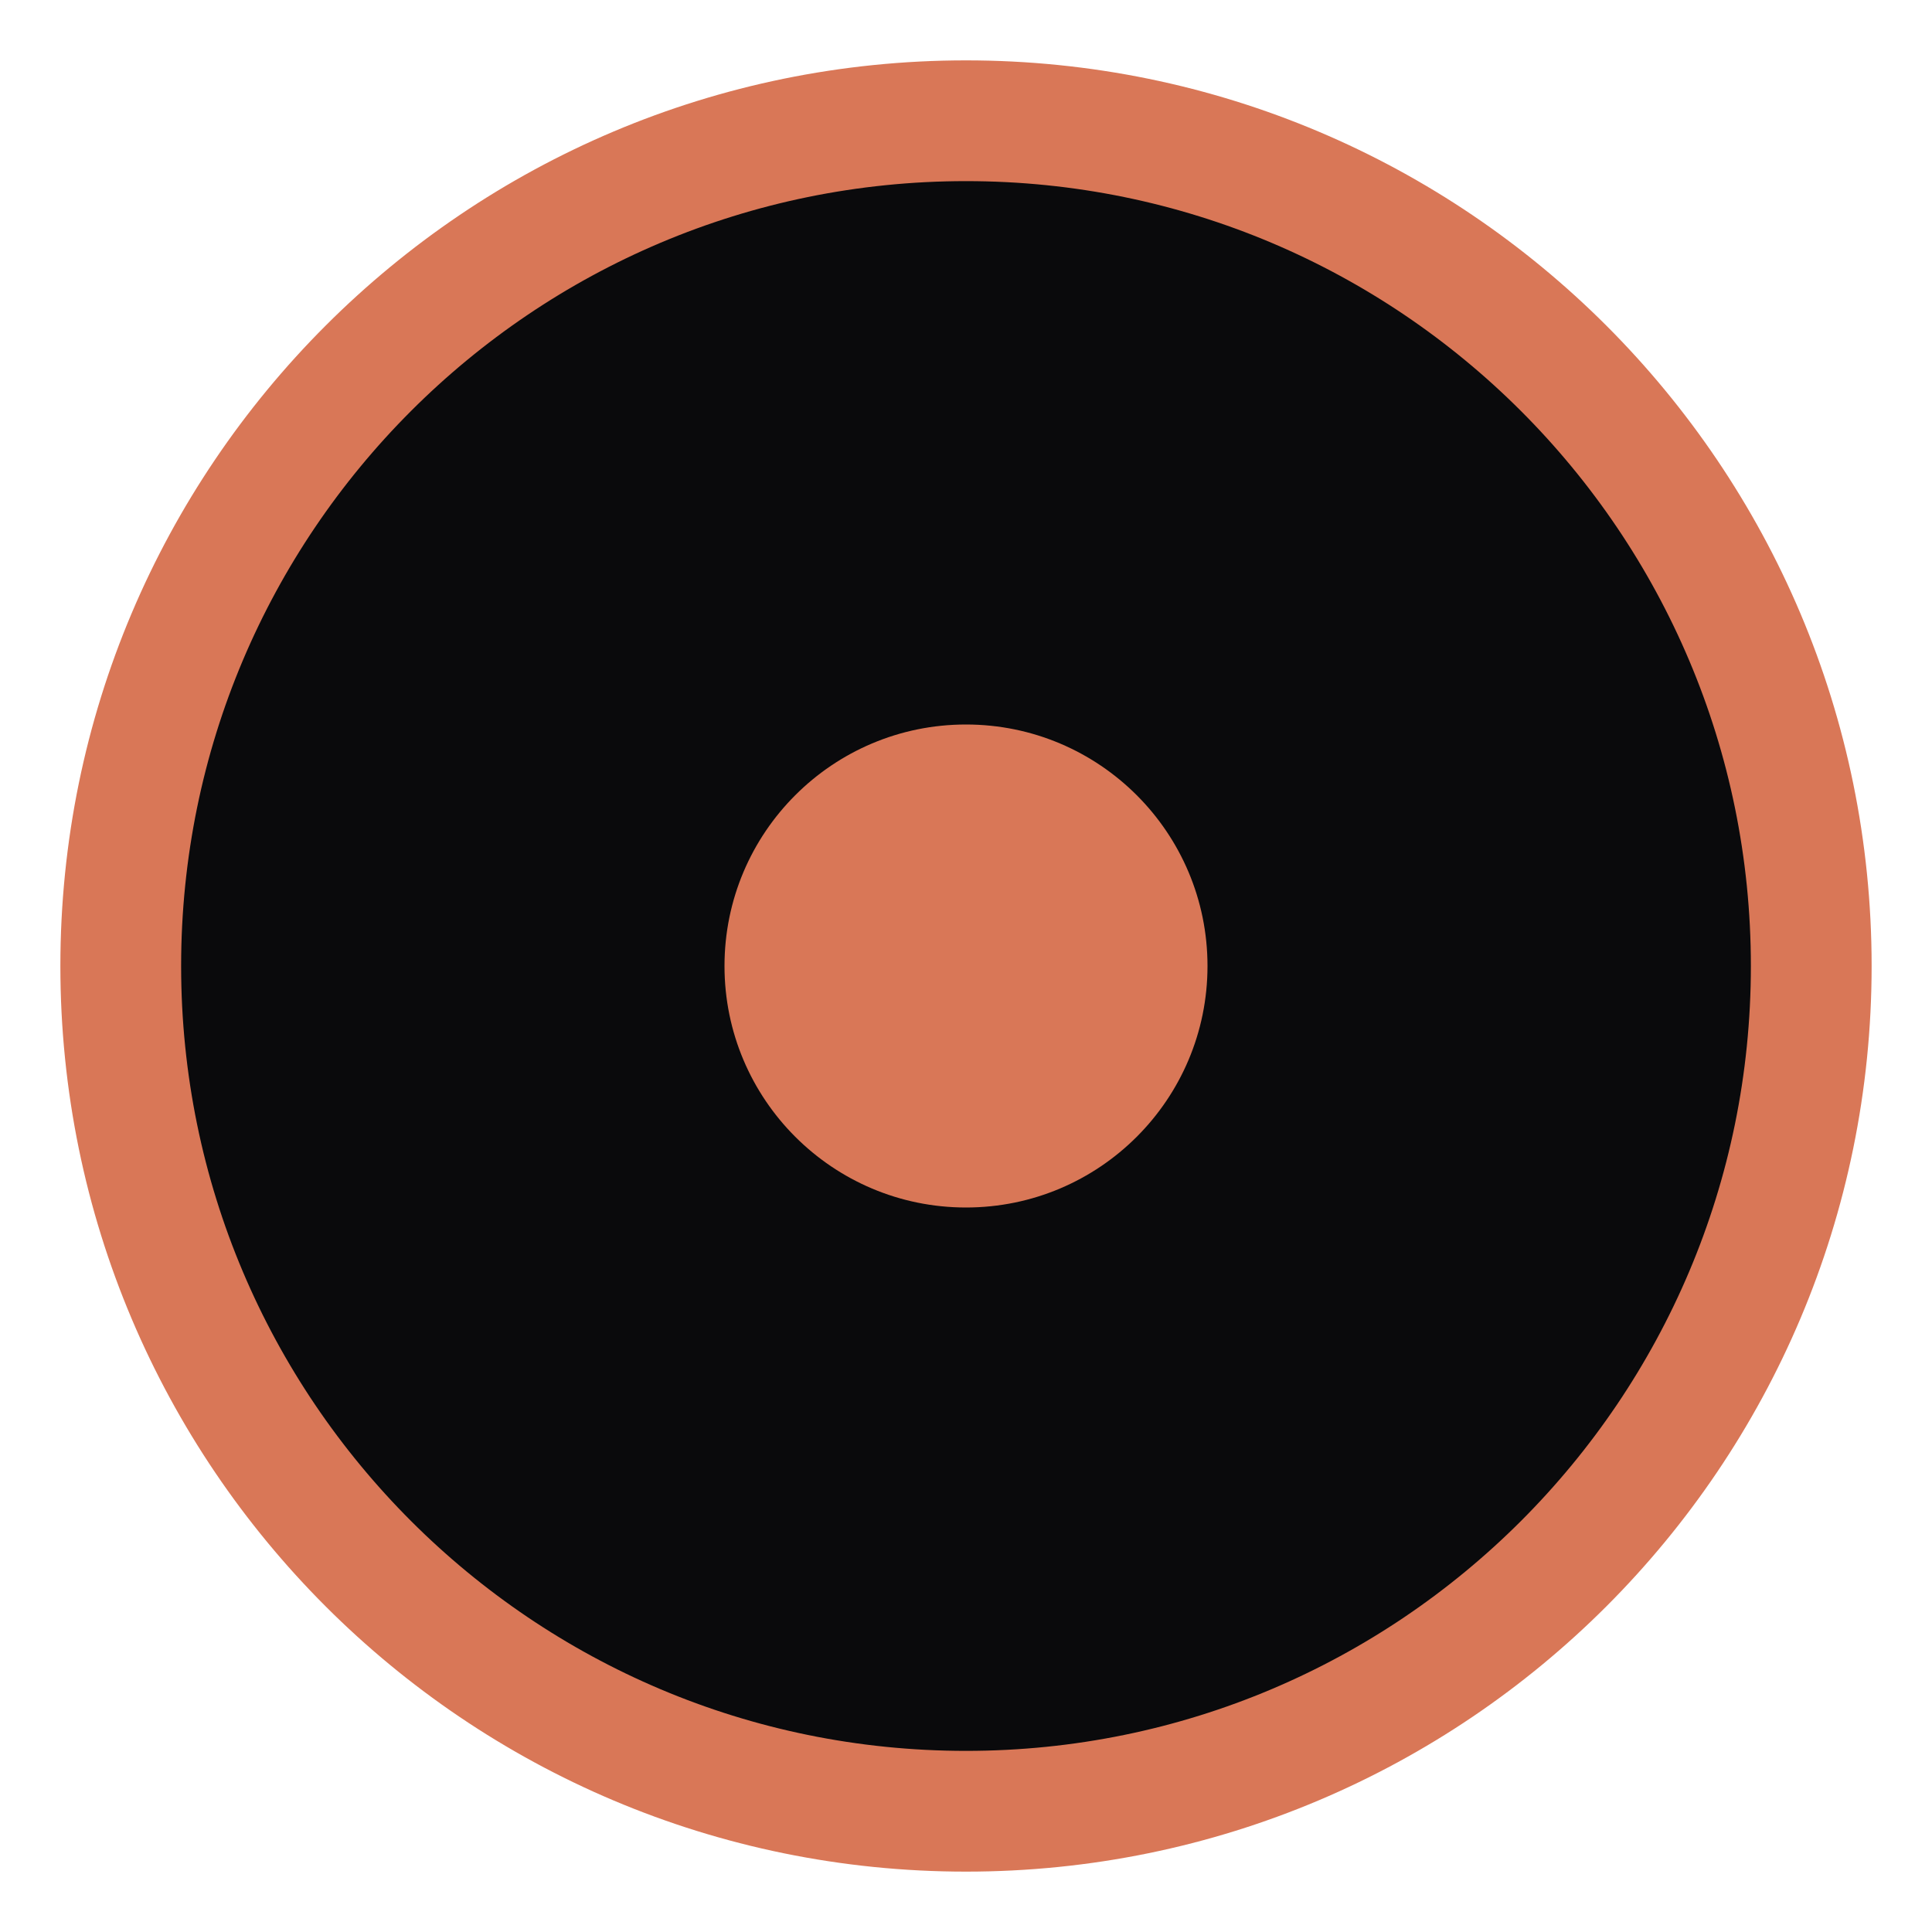
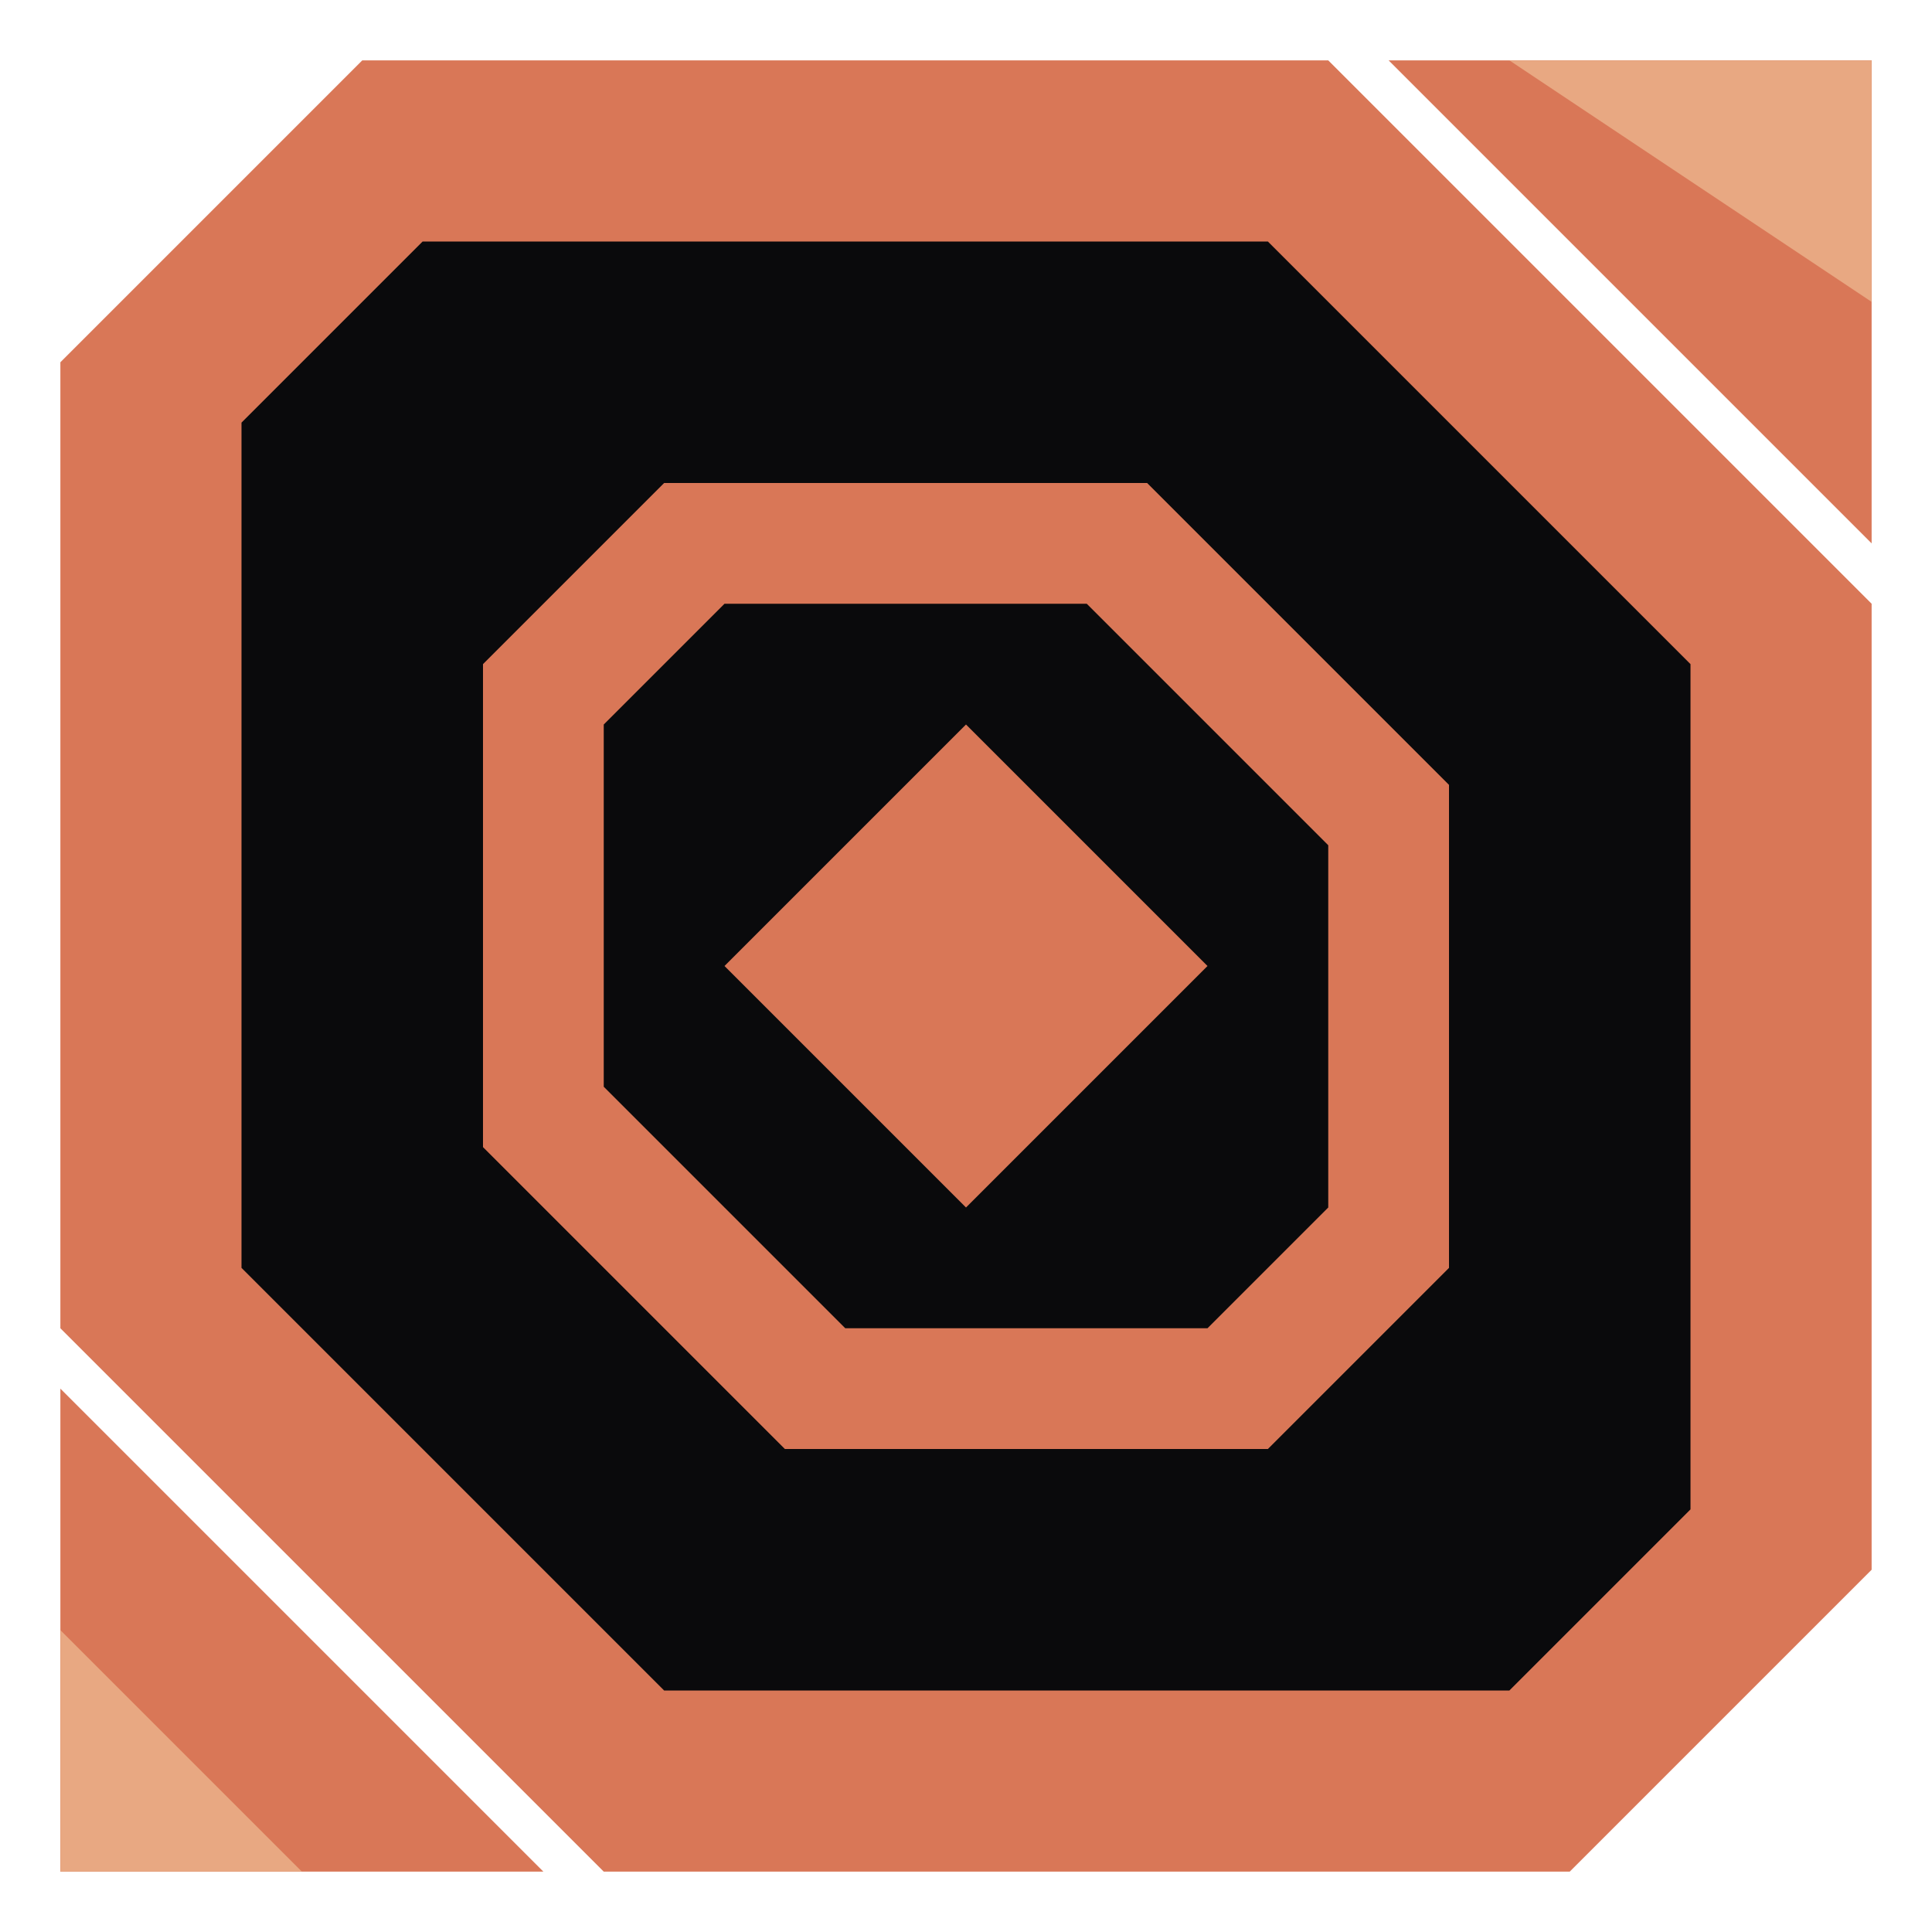
- <svg xmlns="http://www.w3.org/2000/svg" viewBox="0 0 32 32" fill="none">
-   <circle cx="16" cy="16" r="14" fill="#0a0a0c" stroke="#d97757" stroke-width="2" />
-   <circle cx="16" cy="16" r="4" fill="#d97757" />
+ <svg xmlns="http://www.w3.org/2000/svg" viewBox="0 0 32 32">
+   <path d="M6,1 L22,1 L31,10 L31,26 L26,31 L10,31 L1,22 L1,6 Z" fill="#d97757" />
+   <path d="M7,4 L21,4 L28,11 L28,25 L25,28 L11,28 L4,21 L4,7 Z" fill="#0a0a0c" />
+   <path d="M11,8 L19,8 L24,13 L24,21 L21,24 L13,24 L8,19 L8,11 Z" fill="#d97757" />
+   <path d="M12,10 L18,10 L22,14 L22,20 L20,22 L14,22 L10,18 L10,12 Z" fill="#0a0a0c" />
+   <polygon points="16,12 20,16 16,20 12,16" fill="#d97757" />
+   <polygon points="23,1 31,1 31,9" fill="#d97757" />
+   <polygon points="25,1 31,1 31,5" fill="#e8a882" />
+   <polygon points="1,23 1,31 9,31" fill="#d97757" />
+   <polygon points="1,27 1,31 5,31" fill="#e8a882" />
</svg>
